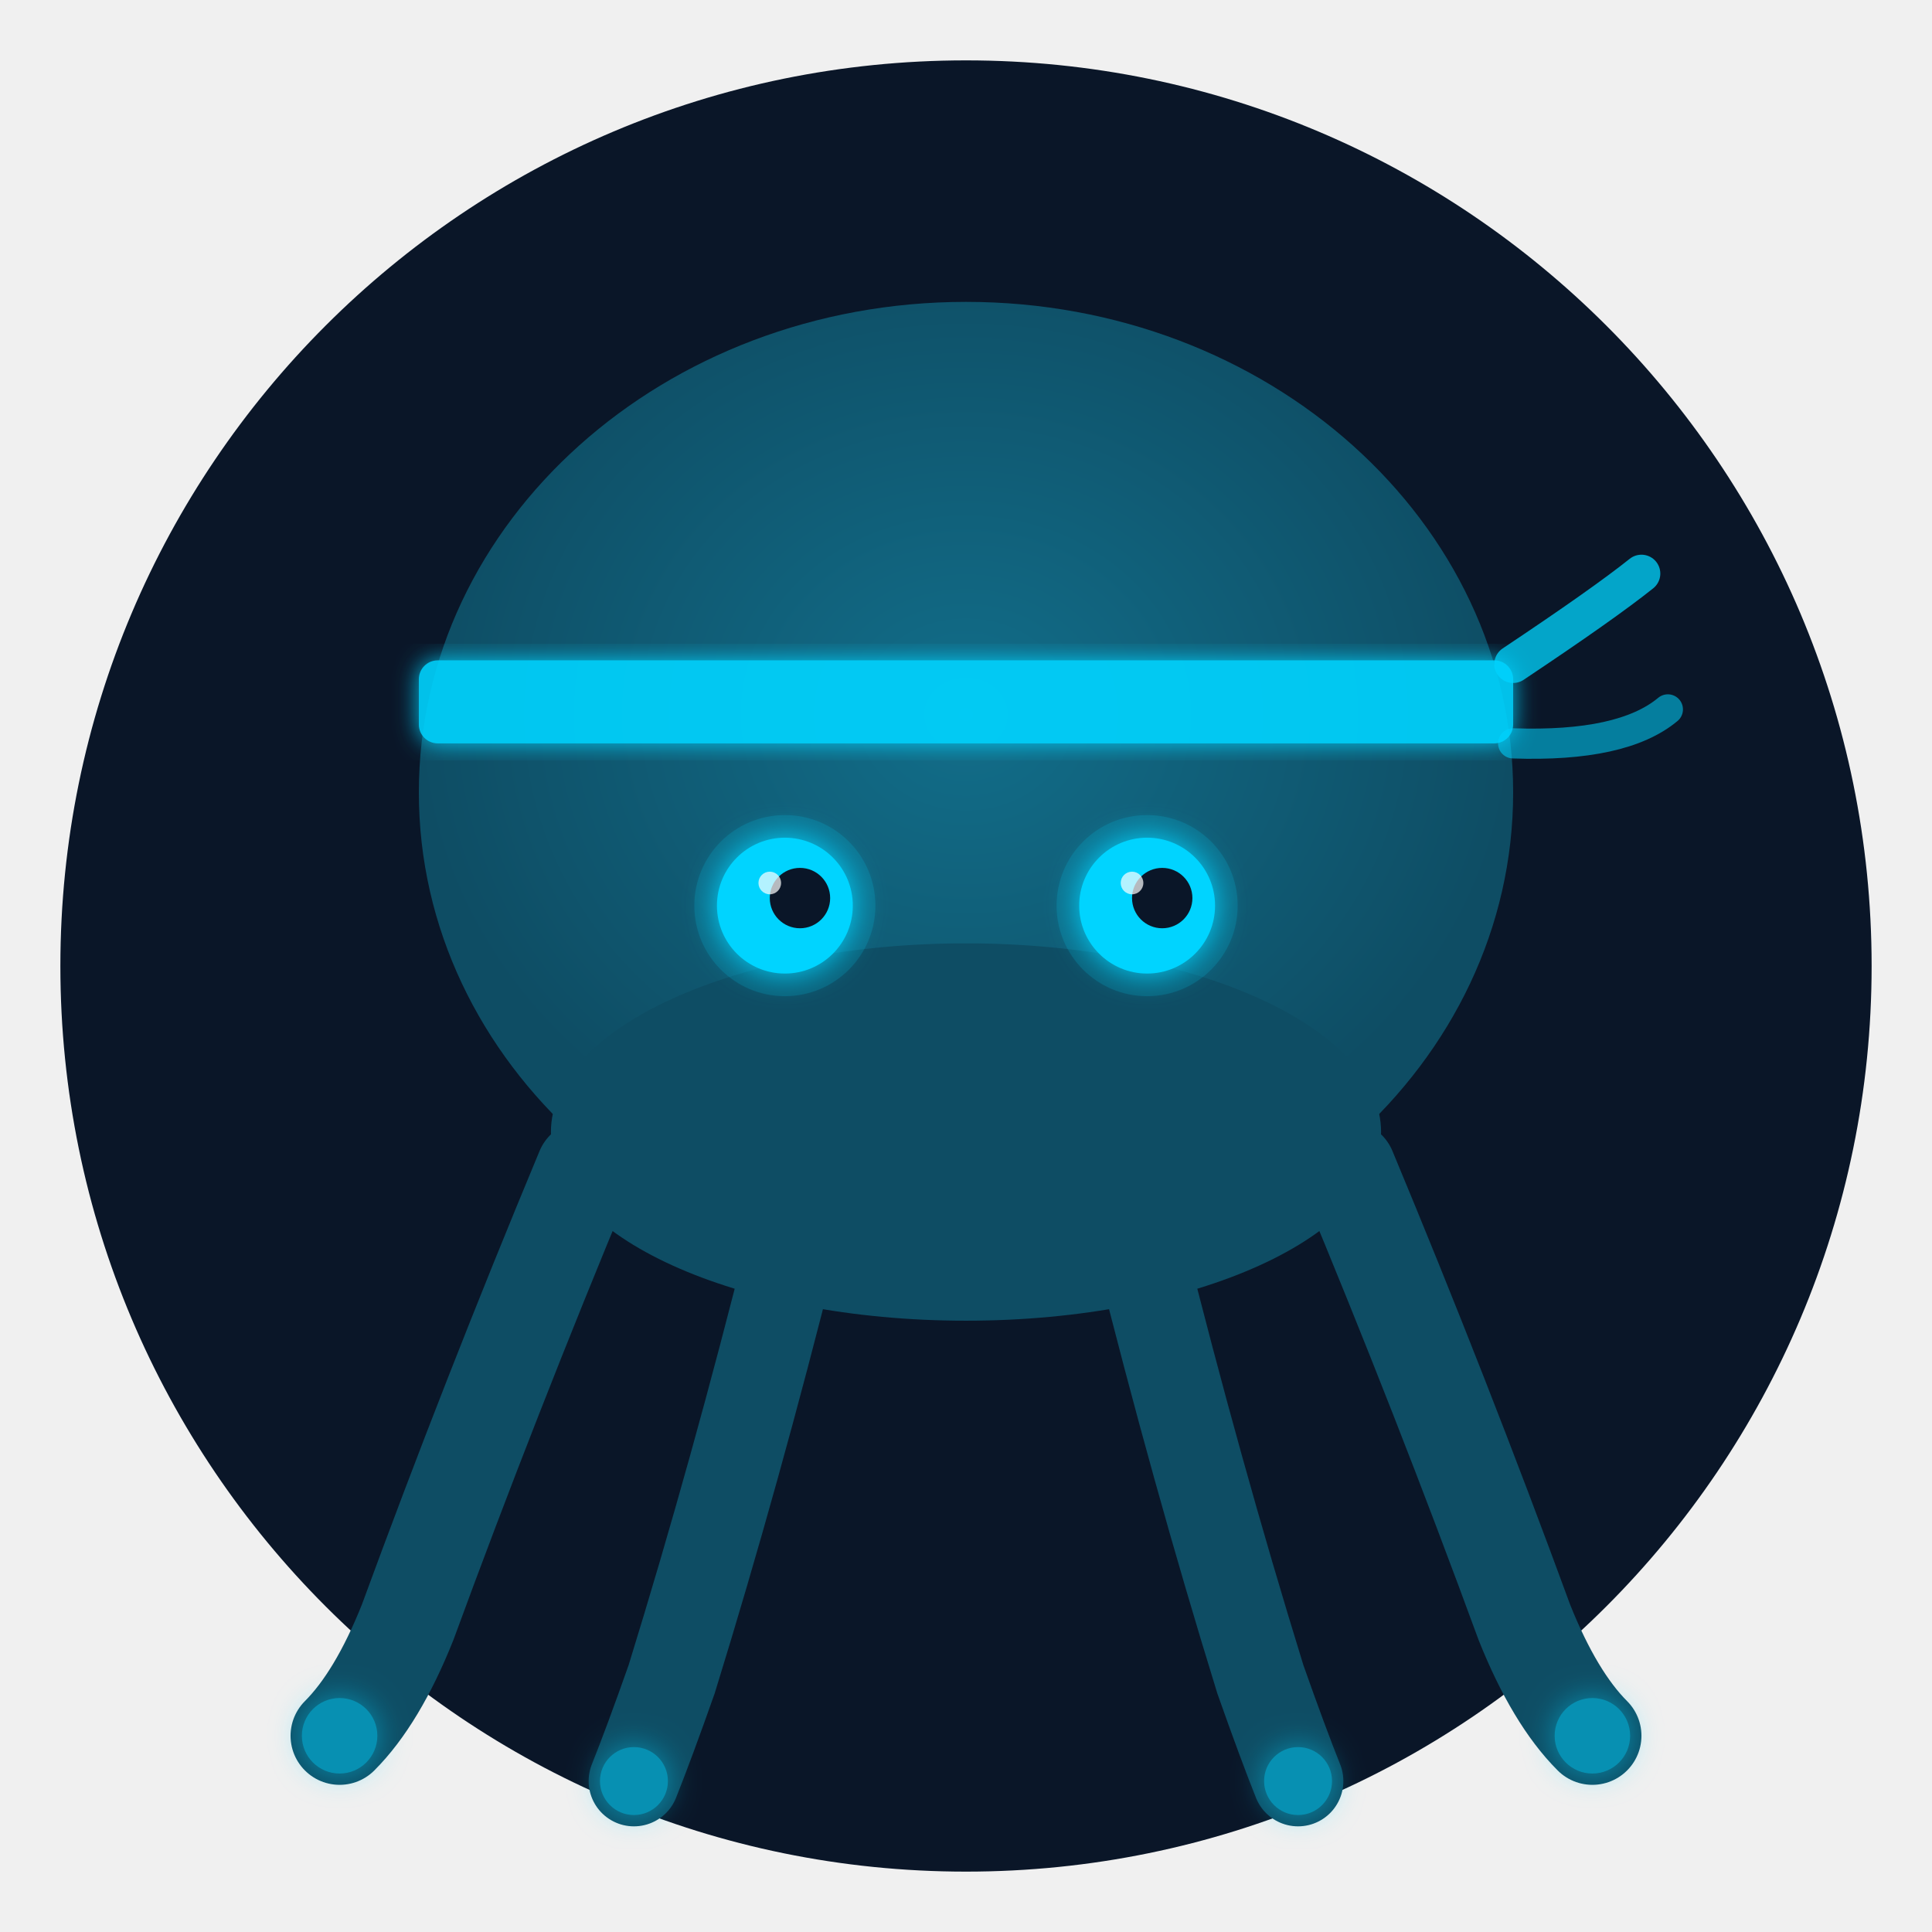
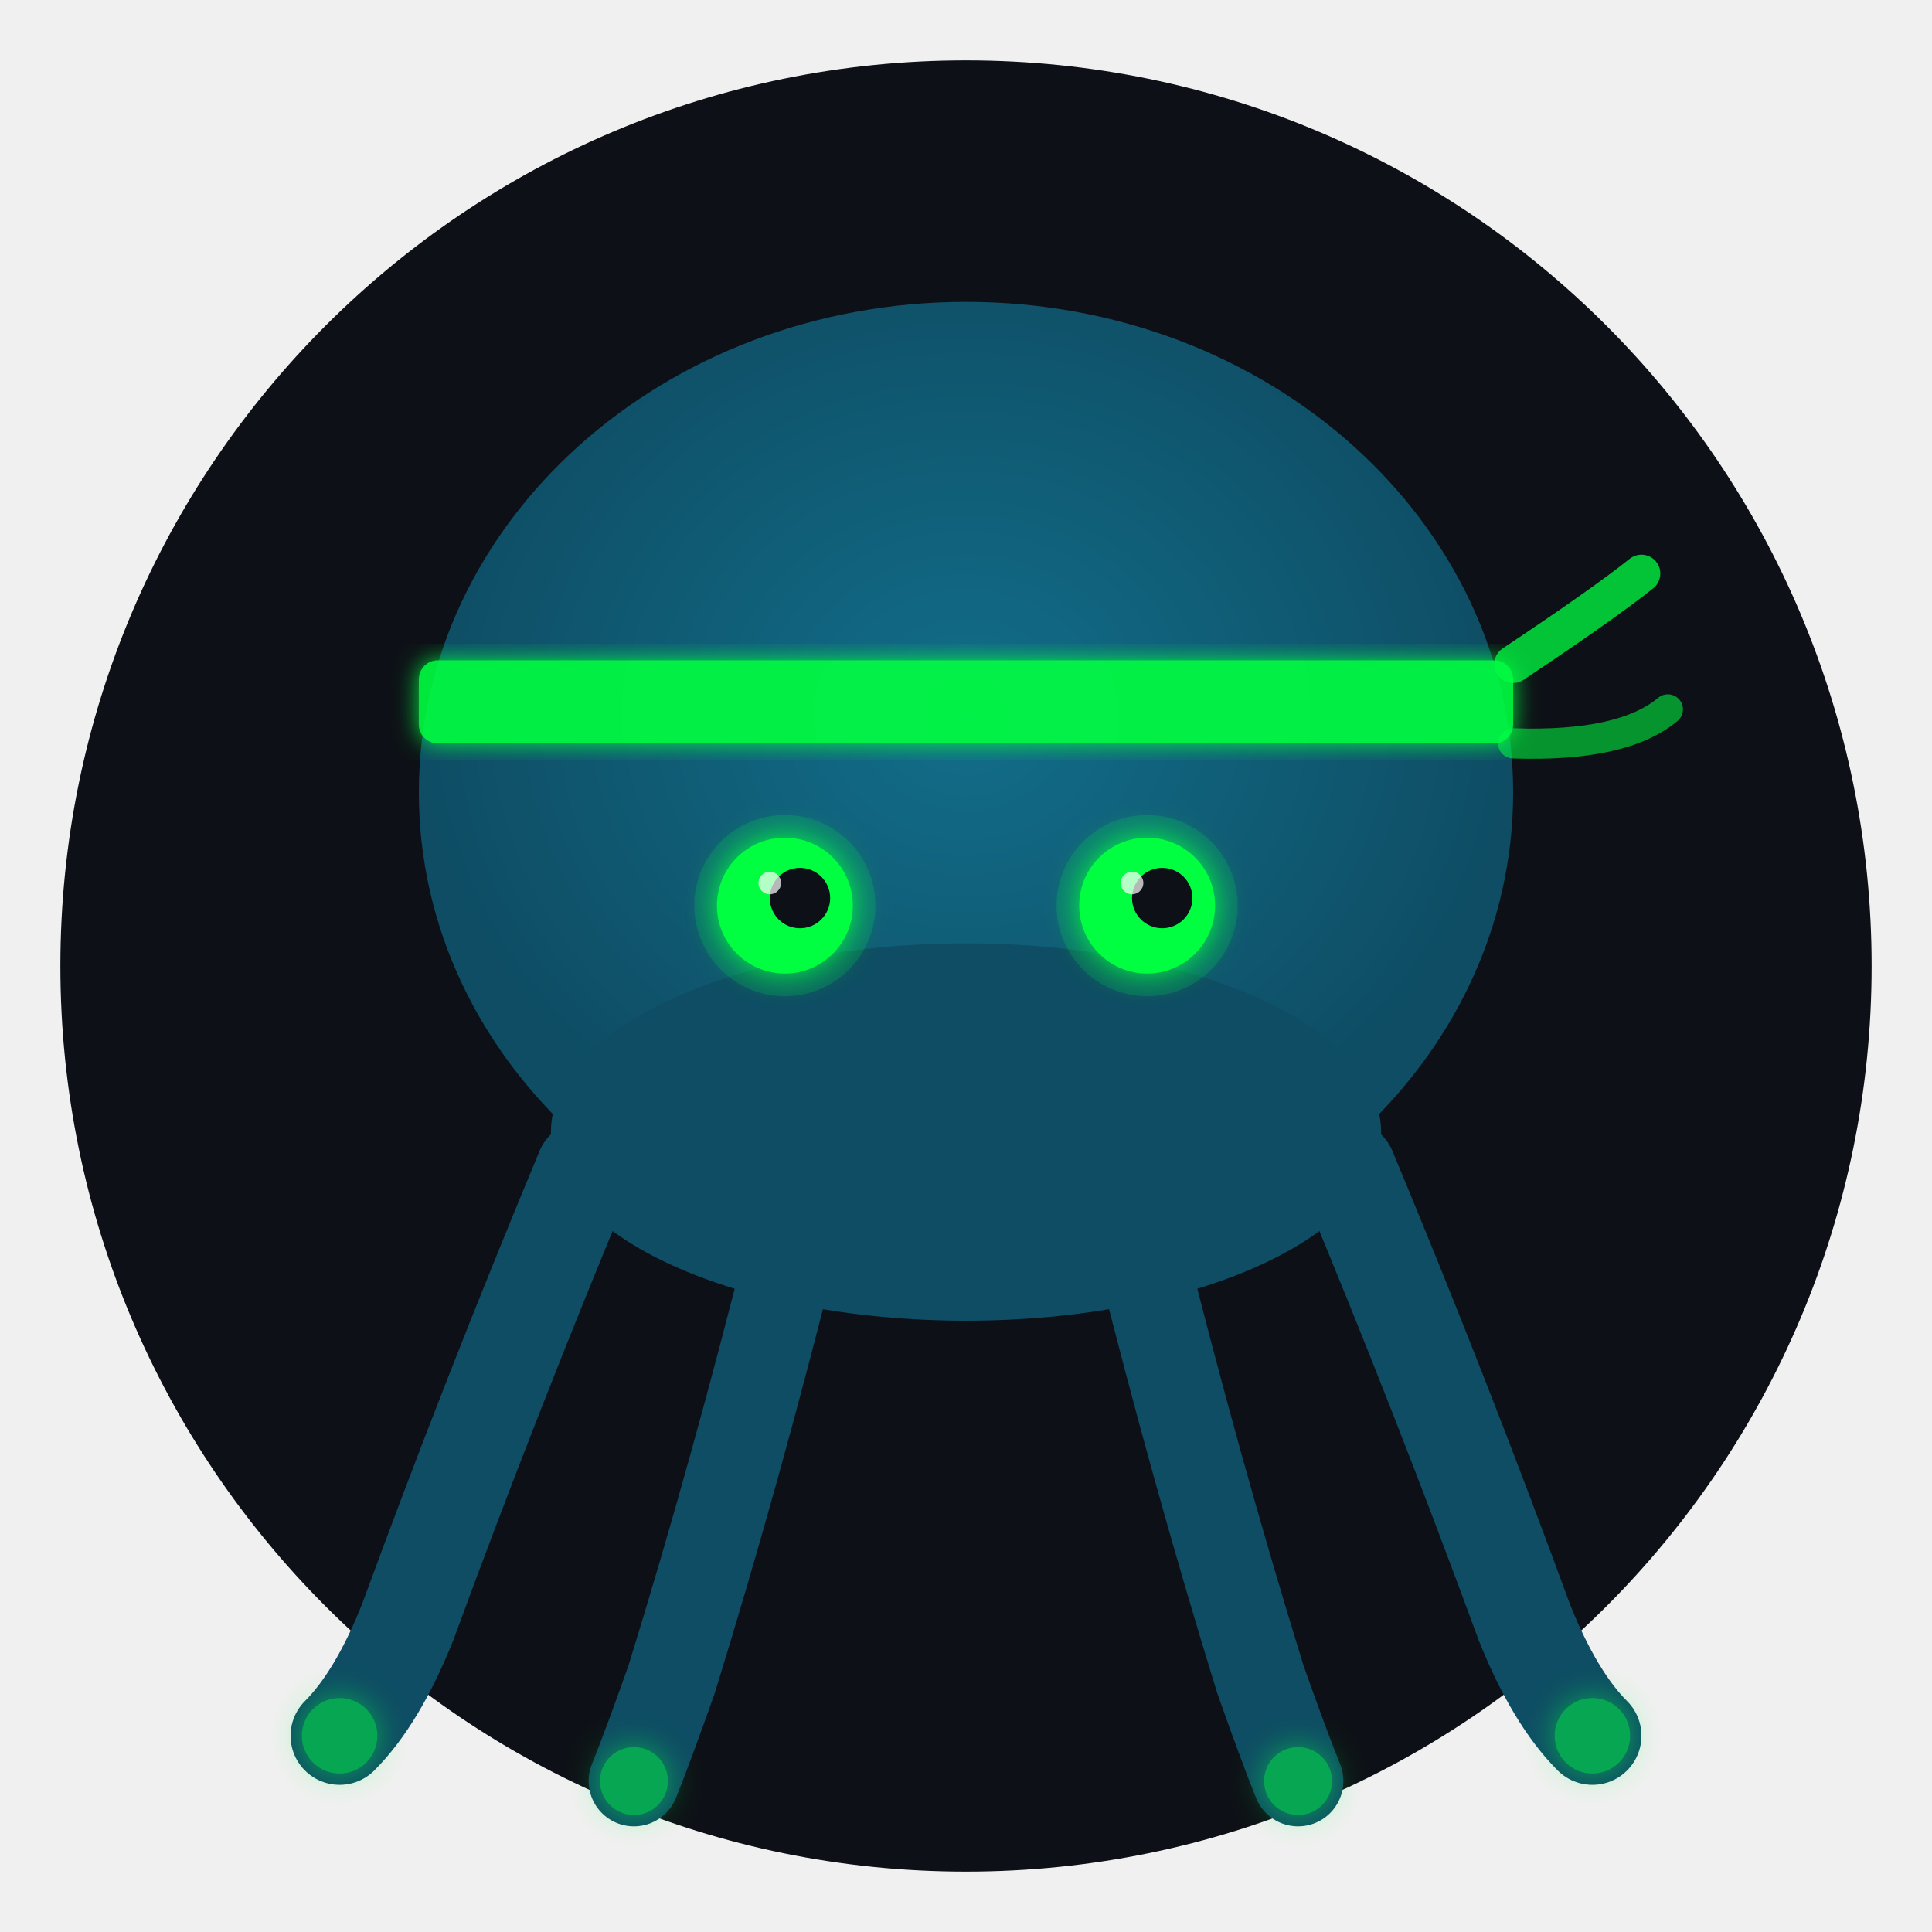
<svg xmlns="http://www.w3.org/2000/svg" viewBox="0 0 512 512">
  <defs>
    <radialGradient id="bodyGlow" cx="50%" cy="42%" r="50%">
      <stop offset="0%" stop-color="#126E8A" />
      <stop offset="100%" stop-color="#0E4D64" />
    </radialGradient>
-     <filter id="cyanGlow" x="-20%" y="-20%" width="140%" height="140%">
+     <filter id="greenGlow" x="-20%" y="-20%" width="140%" height="140%">
      <feGaussianBlur stdDeviation="3" result="blur" />
      <feMerge>
        <feMergeNode in="blur" />
        <feMergeNode in="SourceGraphic" />
      </feMerge>
    </filter>
    <filter id="eyeGlow" x="-50%" y="-50%" width="200%" height="200%">
      <feGaussianBlur stdDeviation="4" result="blur" />
      <feMerge>
        <feMergeNode in="blur" />
        <feMergeNode in="SourceGraphic" />
      </feMerge>
    </filter>
  </defs>
-   <circle cx="256" cy="256" r="240" fill="#0A1628" />
+   <circle cx="256" cy="256" r="240" fill="#0D1117" />
  <ellipse cx="256" cy="210" rx="145" ry="130" fill="url(#bodyGlow)" />
  <ellipse cx="256" cy="300" rx="110" ry="50" fill="#0E4D64" />
-   <rect x="111" y="175" width="290" height="22" rx="5" fill="#00D4FF" opacity="0.9" filter="url(#cyanGlow)" />
-   <path d="M401,176 Q425,160 435,152" stroke="#00D4FF" stroke-width="10" fill="none" stroke-linecap="round" opacity="0.75" />
-   <path d="M401,197 Q430,198 442,188" stroke="#00D4FF" stroke-width="8" fill="none" stroke-linecap="round" opacity="0.55" />
-   <circle cx="208" cy="240" r="24" fill="#00D4FF" opacity="0.15" />
-   <circle cx="304" cy="240" r="24" fill="#00D4FF" opacity="0.15" />
-   <circle cx="208" cy="240" r="18" fill="#00D4FF" filter="url(#eyeGlow)" />
-   <circle cx="304" cy="240" r="18" fill="#00D4FF" filter="url(#eyeGlow)" />
-   <circle cx="212" cy="238" r="8" fill="#0A1628" />
-   <circle cx="308" cy="238" r="8" fill="#0A1628" />
+   <rect x="111" y="175" width="290" height="22" rx="5" fill="#00FF41" opacity="0.9" filter="url(#greenGlow)" />
+   <path d="M401,176 Q425,160 435,152" stroke="#00FF41" stroke-width="10" fill="none" stroke-linecap="round" opacity="0.75" />
+   <path d="M401,197 Q430,198 442,188" stroke="#00FF41" stroke-width="8" fill="none" stroke-linecap="round" opacity="0.55" />
+   <circle cx="208" cy="240" r="24" fill="#00FF41" opacity="0.15" />
+   <circle cx="304" cy="240" r="24" fill="#00FF41" opacity="0.15" />
+   <circle cx="208" cy="240" r="18" fill="#00FF41" filter="url(#eyeGlow)" />
+   <circle cx="304" cy="240" r="18" fill="#00FF41" filter="url(#eyeGlow)" />
+   <circle cx="212" cy="238" r="8" fill="#0D1117" />
+   <circle cx="308" cy="238" r="8" fill="#0D1117" />
  <circle cx="204" cy="234" r="3" fill="#FFFFFF" opacity="0.7" />
  <circle cx="300" cy="234" r="3" fill="#FFFFFF" opacity="0.7" />
  <path d="M155,310 Q130,370 108,430 Q100,450 90,460" stroke="#0E4D64" stroke-width="26" fill="none" stroke-linecap="round" />
  <path d="M210,330 Q195,390 178,445 Q172,462 168,472" stroke="#0E4D64" stroke-width="24" fill="none" stroke-linecap="round" />
  <path d="M302,330 Q317,390 334,445 Q340,462 344,472" stroke="#0E4D64" stroke-width="24" fill="none" stroke-linecap="round" />
  <path d="M357,310 Q382,370 404,430 Q412,450 422,460" stroke="#0E4D64" stroke-width="26" fill="none" stroke-linecap="round" />
-   <circle cx="90" cy="460" r="10" fill="#00D4FF" opacity="0.5" filter="url(#eyeGlow)" />
-   <circle cx="168" cy="472" r="9" fill="#00D4FF" opacity="0.5" filter="url(#eyeGlow)" />
-   <circle cx="344" cy="472" r="9" fill="#00D4FF" opacity="0.5" filter="url(#eyeGlow)" />
-   <circle cx="422" cy="460" r="10" fill="#00D4FF" opacity="0.5" filter="url(#eyeGlow)" />
+   <circle cx="90" cy="460" r="10" fill="#00FF41" opacity="0.5" filter="url(#eyeGlow)" />
+   <circle cx="168" cy="472" r="9" fill="#00FF41" opacity="0.5" filter="url(#eyeGlow)" />
+   <circle cx="344" cy="472" r="9" fill="#00FF41" opacity="0.5" filter="url(#eyeGlow)" />
+   <circle cx="422" cy="460" r="10" fill="#00FF41" opacity="0.5" filter="url(#eyeGlow)" />
</svg>
